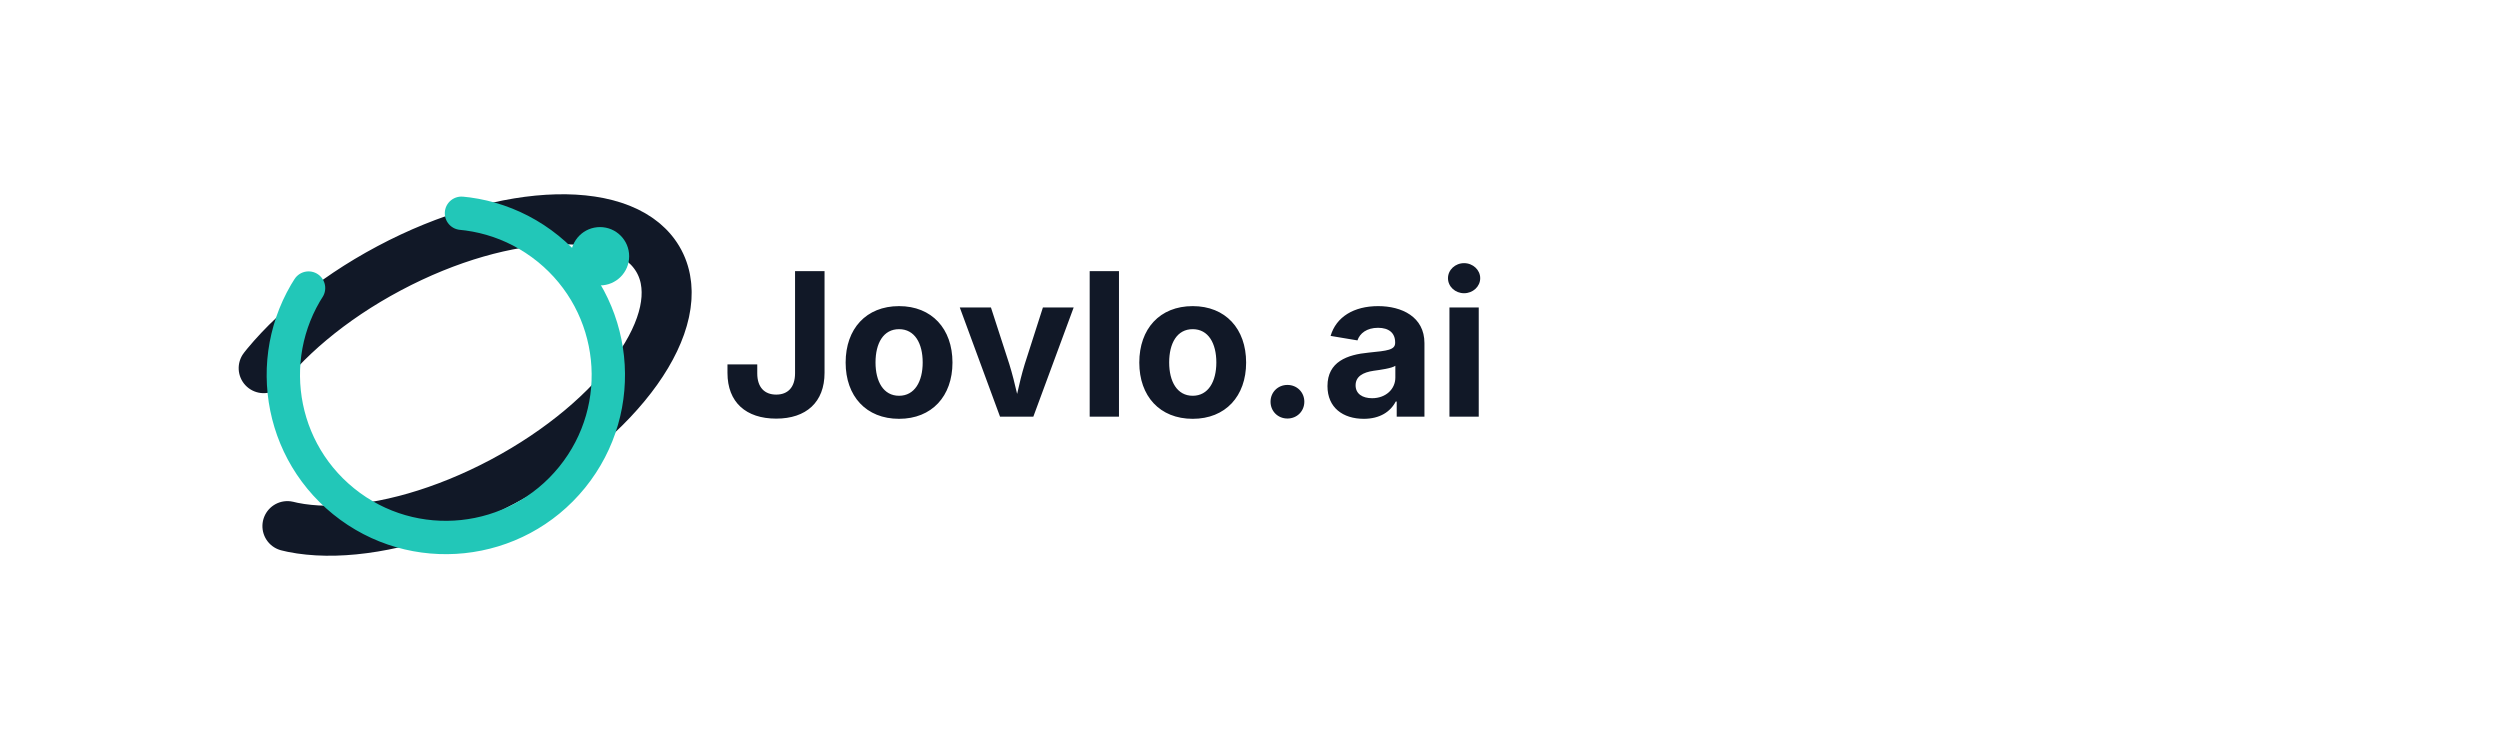
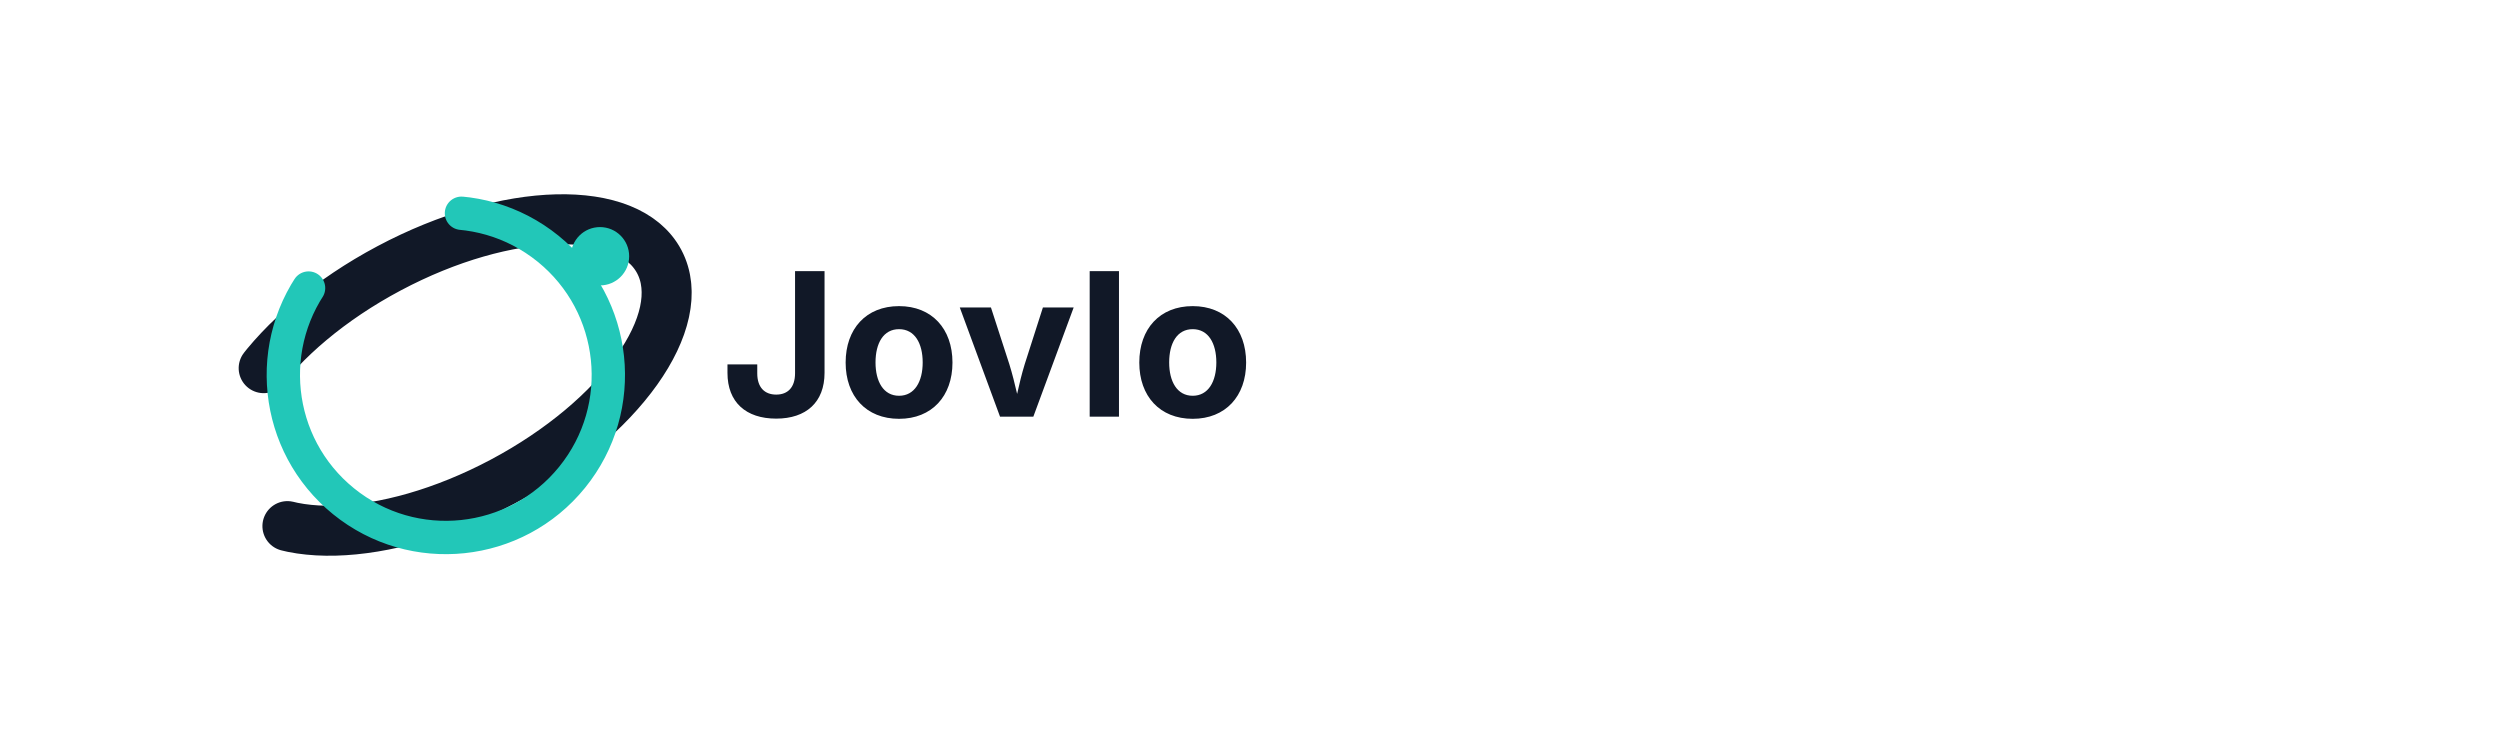
<svg xmlns="http://www.w3.org/2000/svg" width="1200" height="360" viewBox="0 0 1200 360" role="img" aria-labelledby="title desc">
  <g transform="translate(34 0)">
    <ellipse cx="180" cy="180" rx="116" ry="58" transform="rotate(-28 180 180)" fill="none" stroke="#111827" stroke-width="24" stroke-linecap="round" stroke-dasharray="248 96" />
    <ellipse cx="180" cy="180" rx="78" ry="78" fill="none" stroke="#22C7B8" stroke-width="16" stroke-linecap="round" stroke-dasharray="236 86" transform="rotate(39 180 180)" />
    <circle cx="254" cy="123" r="14" fill="#22C7B8" />
  </g>
  <g transform="translate(346 122)">
-     <text x="0" y="78" font-family="-apple-system, BlinkMacSystemFont, 'SF Pro Display', 'Inter', 'Segoe UI', sans-serif" font-size="96" font-weight="720" fill="#111827">Jovlo.ai</text>
+     <text x="0" y="78" font-family="-apple-system, BlinkMacSystemFont, 'SF Pro Display', 'Inter', 'Segoe UI', sans-serif" font-size="96" font-weight="720" fill="#111827">Jovlo</text>
  </g>
</svg>
